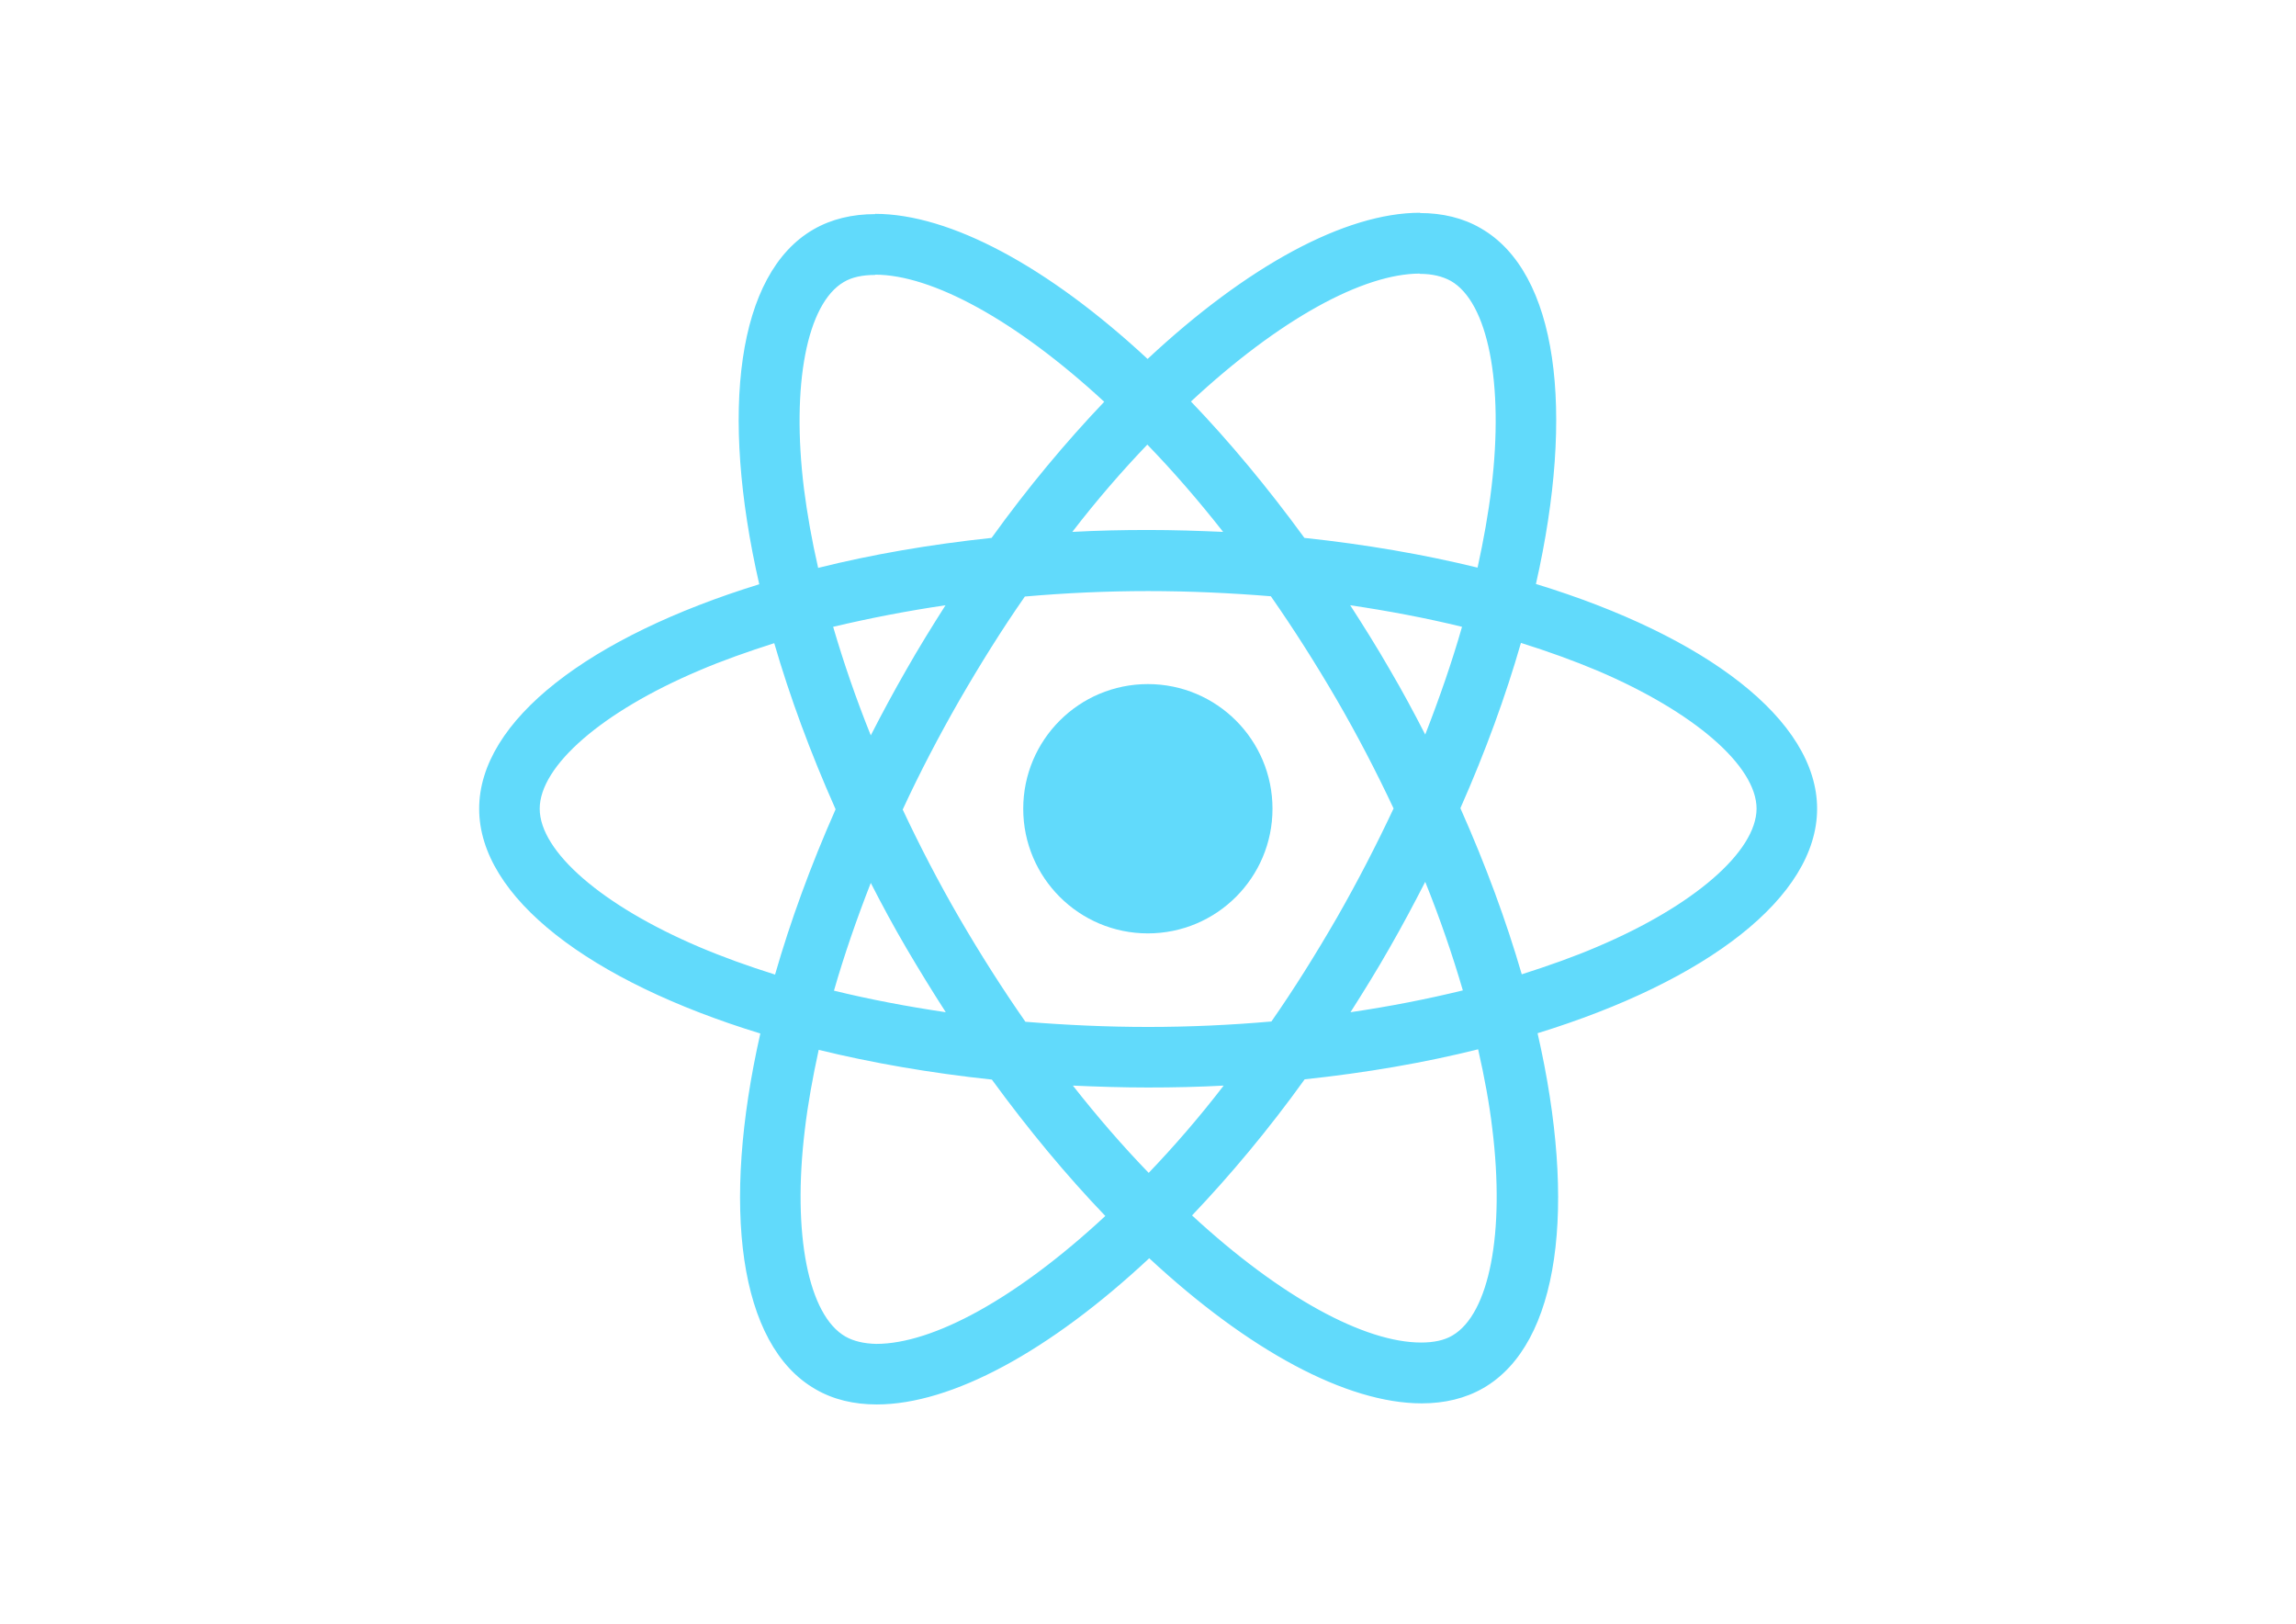
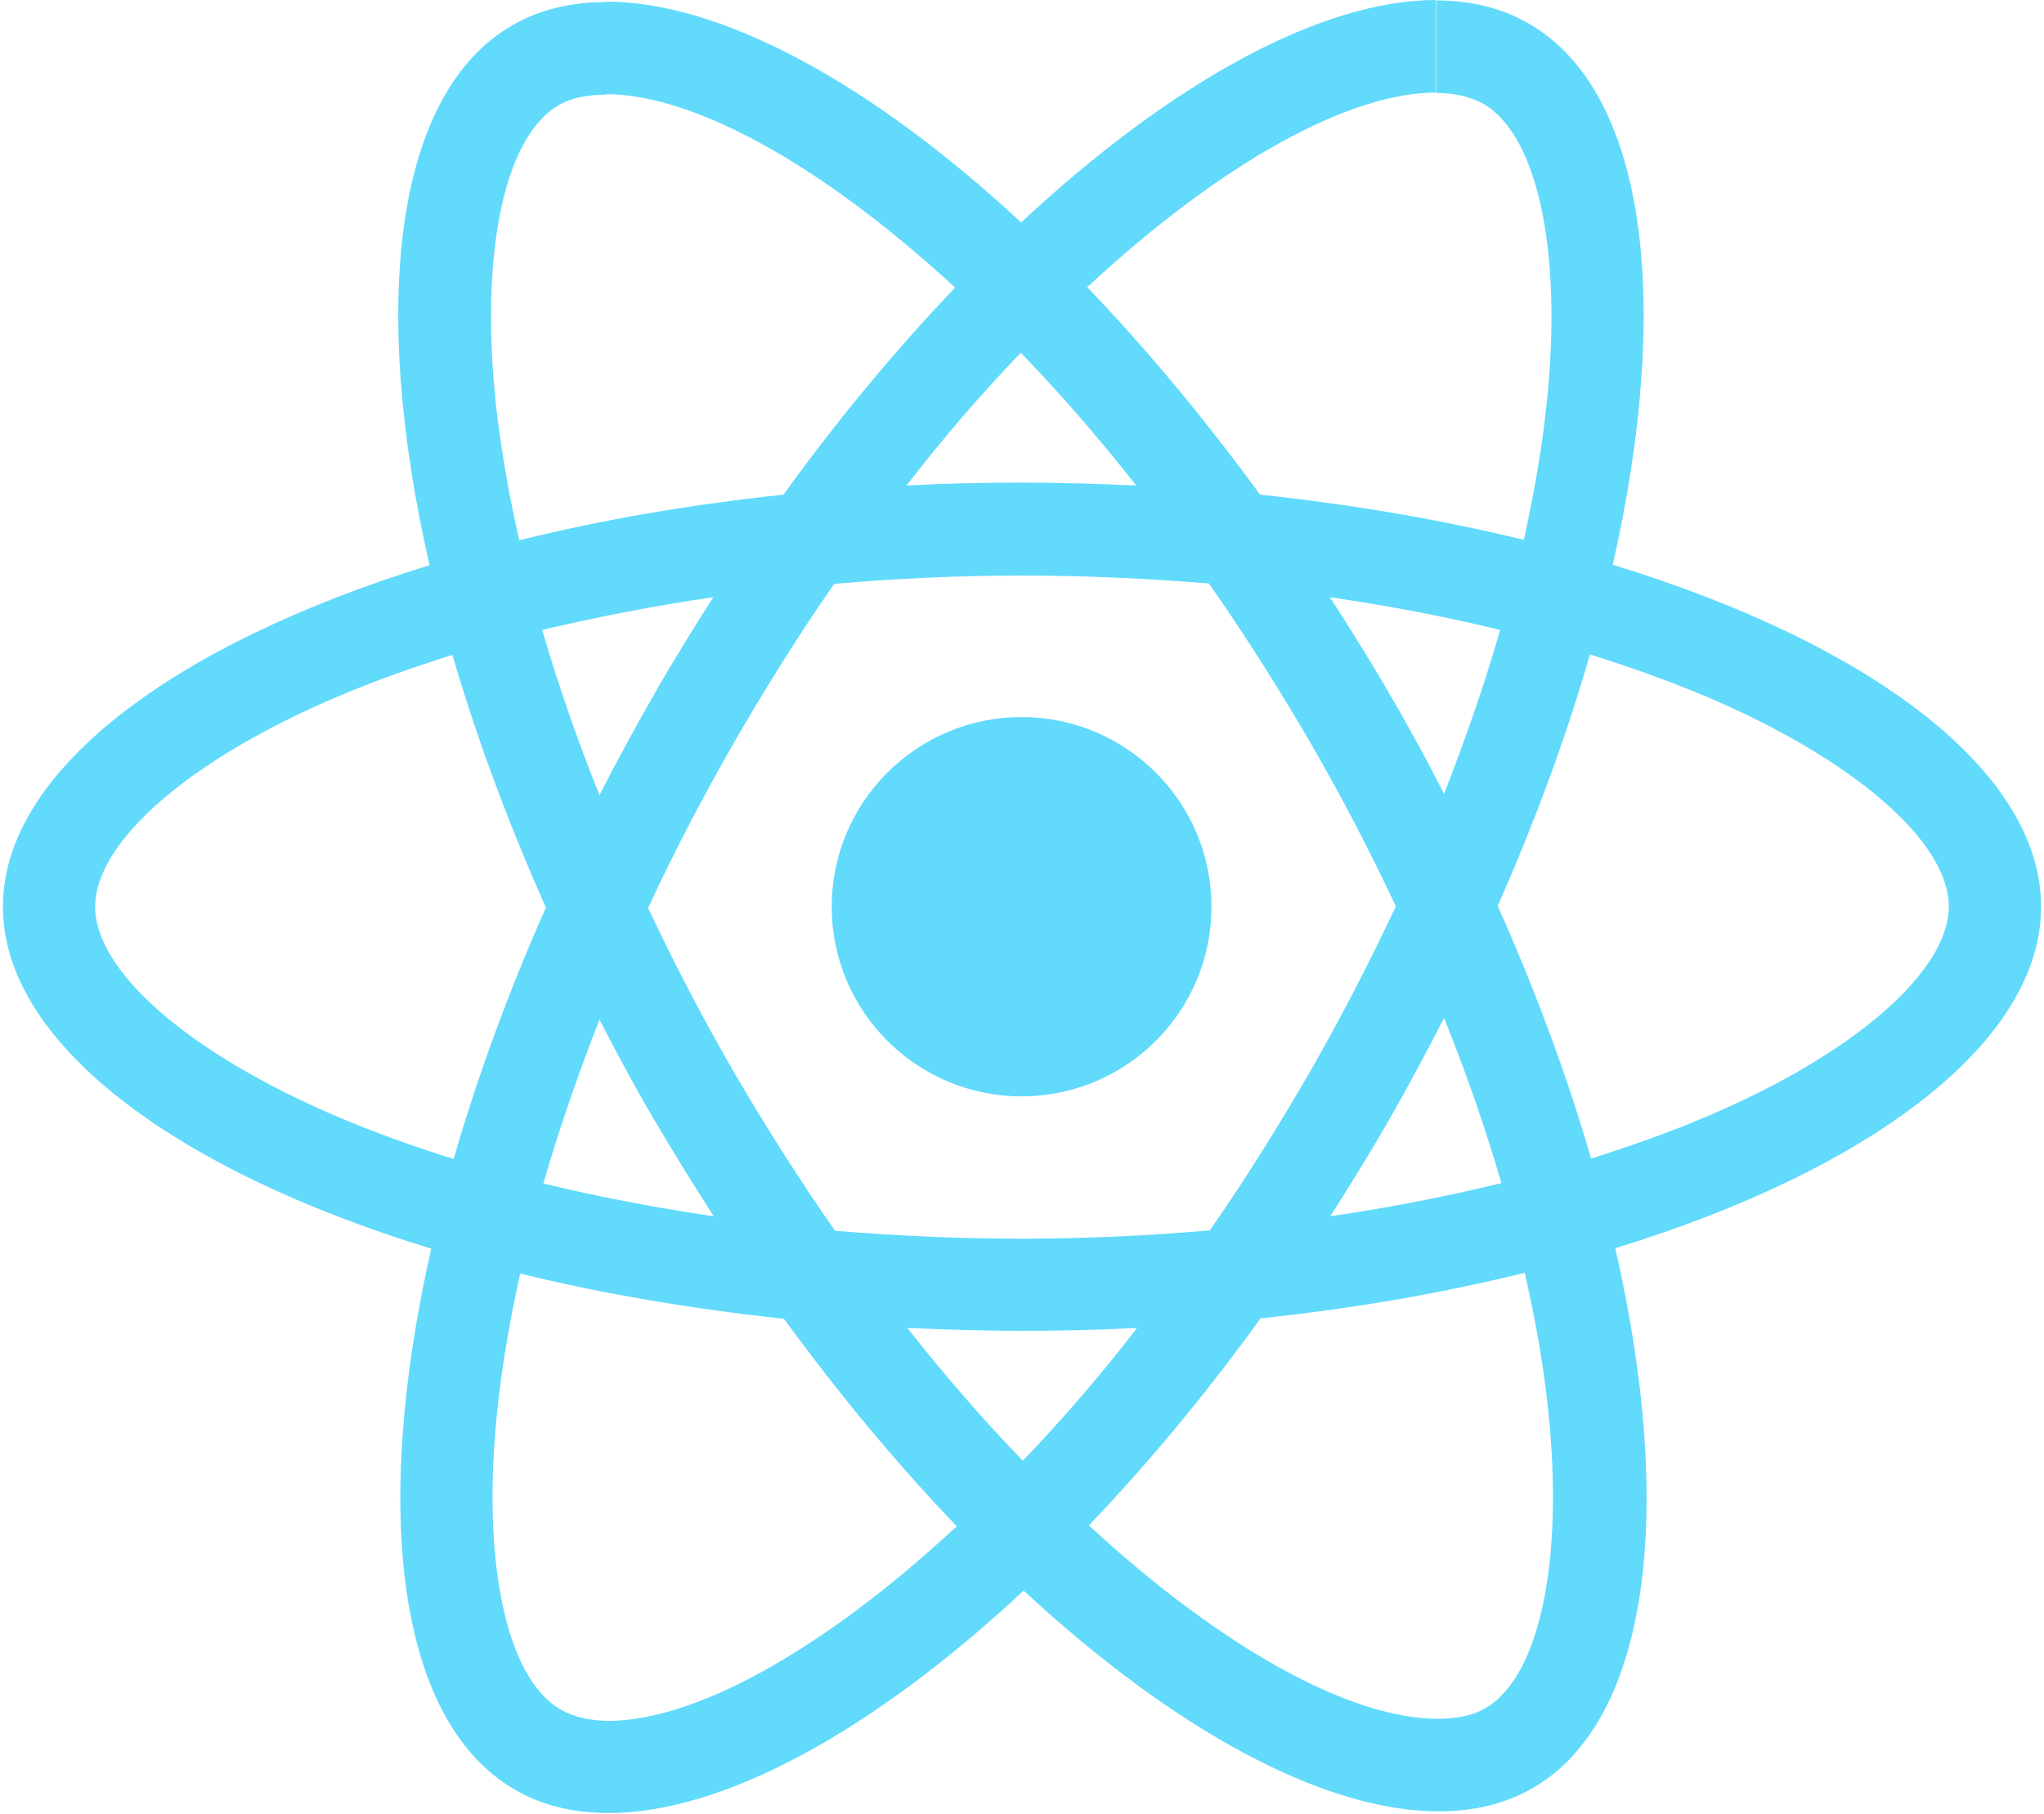
- <svg xmlns="http://www.w3.org/2000/svg" viewBox="0 0 841.9 595.3">
-   <g fill="#61DAFB">
-     <path d="M666.3 296.5c0-32.5-40.7-63.3-103.1-82.4 14.4-63.6 8-114.2-20.2-130.4-6.5-3.8-14.1-5.6-22.4-5.6v22.3c4.6 0 8.3.9 11.4 2.6 13.6 7.8 19.5 37.5 14.9 75.7-1.1 9.4-2.9 19.3-5.1 29.4-19.6-4.8-41-8.5-63.5-10.9-13.5-18.5-27.5-35.3-41.6-50 32.6-30.3 63.2-46.9 84-46.9V78c-27.5 0-63.5 19.6-99.9 53.6-36.4-33.8-72.4-53.2-99.9-53.2v22.3c20.7 0 51.4 16.5 84 46.6-14 14.7-28 31.4-41.3 49.9-22.6 2.4-44 6.1-63.6 11-2.3-10-4-19.7-5.2-29-4.7-38.2 1.1-67.9 14.6-75.8 3-1.8 6.9-2.6 11.5-2.6V78.5c-8.4 0-16 1.8-22.6 5.6-28.1 16.2-34.4 66.7-19.9 130.1-62.2 19.2-102.7 49.9-102.7 82.3 0 32.5 40.7 63.3 103.1 82.4-14.4 63.6-8 114.2 20.2 130.4 6.5 3.8 14.1 5.6 22.5 5.6 27.5 0 63.5-19.6 99.9-53.6 36.4 33.8 72.4 53.2 99.9 53.2 8.4 0 16-1.8 22.6-5.6 28.1-16.2 34.4-66.7 19.9-130.1 62-19.1 102.5-49.9 102.5-82.3zm-130.2-66.7c-3.7 12.9-8.3 26.2-13.5 39.5-4.1-8-8.4-16-13.1-24-4.6-8-9.5-15.8-14.4-23.4 14.2 2.1 27.9 4.7 41 7.9zm-45.8 106.5c-7.8 13.5-15.8 26.3-24.1 38.2-14.9 1.3-30 2-45.2 2-15.1 0-30.2-.7-45-1.9-8.3-11.9-16.4-24.6-24.2-38-7.6-13.1-14.5-26.4-20.8-39.8 6.2-13.4 13.2-26.8 20.7-39.9 7.8-13.5 15.8-26.3 24.1-38.2 14.9-1.3 30-2 45.2-2 15.1 0 30.2.7 45 1.9 8.3 11.9 16.4 24.6 24.2 38 7.6 13.1 14.5 26.4 20.8 39.8-6.3 13.4-13.2 26.8-20.7 39.9zm32.3-13c5.4 13.4 10 26.8 13.8 39.8-13.1 3.2-26.9 5.9-41.2 8 4.9-7.7 9.8-15.6 14.4-23.7 4.6-8 8.9-16.1 13-24.1zM421.2 430c-9.3-9.6-18.6-20.3-27.8-32 9 .4 18.2.7 27.5.7 9.4 0 18.7-.2 27.8-.7-9 11.7-18.3 22.4-27.5 32zm-74.4-58.9c-14.2-2.1-27.9-4.7-41-7.9 3.7-12.9 8.3-26.2 13.5-39.5 4.1 8 8.4 16 13.1 24 4.7 8 9.5 15.8 14.4 23.4zM420.7 163c9.3 9.6 18.6 20.3 27.8 32-9-.4-18.2-.7-27.5-.7-9.4 0-18.7.2-27.8.7 9-11.7 18.3-22.4 27.5-32zm-74 58.9c-4.9 7.7-9.8 15.6-14.4 23.7-4.6 8-8.9 16-13 24-5.4-13.4-10-26.8-13.8-39.8 13.1-3.1 26.9-5.8 41.2-7.9zm-90.5 125.2c-35.4-15.1-58.3-34.9-58.3-50.6 0-15.7 22.9-35.6 58.3-50.6 8.6-3.7 18-7 27.7-10.1 5.7 19.6 13.2 40 22.5 60.9-9.2 20.8-16.6 41.1-22.2 60.6-9.9-3.1-19.3-6.5-28-10.2zM310 490c-13.6-7.8-19.5-37.5-14.9-75.7 1.1-9.4 2.9-19.3 5.1-29.4 19.6 4.8 41 8.5 63.5 10.9 13.5 18.5 27.5 35.3 41.6 50-32.6 30.3-63.2 46.9-84 46.9-4.5-.1-8.3-1-11.3-2.7zm237.2-76.2c4.7 38.2-1.1 67.9-14.6 75.8-3 1.8-6.9 2.6-11.5 2.6-20.7 0-51.4-16.5-84-46.6 14-14.7 28-31.4 41.3-49.9 22.6-2.4 44-6.1 63.6-11 2.3 10.1 4.1 19.8 5.2 29.1zm38.5-66.7c-8.6 3.7-18 7-27.7 10.1-5.7-19.6-13.2-40-22.5-60.9 9.2-20.8 16.6-41.1 22.2-60.6 9.9 3.1 19.3 6.5 28.1 10.2 35.4 15.1 58.3 34.9 58.3 50.6-.1 15.7-23 35.6-58.4 50.6zM320.8 78.4z" />
-     <circle cx="420.9" cy="296.5" r="45.7" />
-     <path d="M520.5 78.1z" />
+ <svg xmlns="http://www.w3.org/2000/svg" width="80px" height="71px" viewBox="0 0 80 71" version="1.1">
+   <defs />
+   <g id="Page-1" stroke="none" stroke-width="1" fill="none" fill-rule="evenodd">
+     <g id="logo" fill="#61DAFB">
+       <g id="Group">
+         <path d="M79.886,35.493 C79.886,30.214 73.268,25.211 63.122,22.108 C65.463,11.777 64.423,3.557 59.837,0.926 C58.78,0.309 57.545,0.016 56.195,0.016 L56.195,3.639 C56.943,3.639 57.545,3.785 58.049,4.061 C60.26,5.328 61.22,10.152 60.472,16.358 C60.293,17.885 60,19.493 59.642,21.133 C56.455,20.354 52.976,19.753 49.317,19.363 C47.122,16.358 44.846,13.629 42.553,11.241 C47.854,6.319 52.829,3.622 56.211,3.622 L56.211,0 C51.74,0 45.886,3.184 39.967,8.707 C34.049,3.216 28.195,0.065 23.724,0.065 L23.724,3.687 C27.089,3.687 32.081,6.368 37.382,11.257 C35.106,13.645 32.829,16.358 30.667,19.363 C26.992,19.753 23.512,20.354 20.325,21.15 C19.951,19.525 19.675,17.95 19.48,16.439 C18.715,10.234 19.659,5.409 21.854,4.126 C22.341,3.834 22.976,3.704 23.724,3.704 L23.724,0.081 C22.358,0.081 21.122,0.374 20.049,0.991 C15.48,3.622 14.455,11.826 16.813,22.124 C6.699,25.243 0.114,30.23 0.114,35.493 C0.114,40.772 6.732,45.775 16.878,48.878 C14.537,59.209 15.577,67.428 20.163,70.06 C21.22,70.677 22.455,70.97 23.821,70.97 C28.293,70.97 34.146,67.786 40.065,62.263 C45.984,67.753 51.837,70.905 56.309,70.905 C57.675,70.905 58.911,70.612 59.984,69.995 C64.553,67.364 65.577,59.16 63.22,48.862 C73.301,45.759 79.886,40.756 79.886,35.493 L79.886,35.493 Z M58.715,24.658 C58.114,26.754 57.366,28.914 56.52,31.075 C55.854,29.775 55.154,28.476 54.39,27.176 C53.642,25.877 52.846,24.61 52.049,23.375 C54.358,23.716 56.585,24.138 58.715,24.658 L58.715,24.658 Z M51.268,41.958 C50,44.151 48.699,46.23 47.35,48.163 C44.927,48.374 42.472,48.488 40,48.488 C37.545,48.488 35.089,48.374 32.683,48.179 C31.333,46.246 30.016,44.183 28.748,42.007 C27.512,39.879 26.39,37.718 25.366,35.542 C26.374,33.365 27.512,31.188 28.732,29.06 C30,26.867 31.301,24.788 32.65,22.855 C35.073,22.644 37.528,22.53 40,22.53 C42.455,22.53 44.911,22.644 47.317,22.839 C48.667,24.772 49.984,26.835 51.252,29.012 C52.488,31.14 53.61,33.3 54.634,35.477 C53.61,37.653 52.488,39.83 51.268,41.958 L51.268,41.958 Z M56.52,39.846 C57.398,42.023 58.146,44.2 58.764,46.311 C56.634,46.831 54.39,47.27 52.065,47.611 C52.862,46.36 53.659,45.077 54.407,43.761 C55.154,42.462 55.854,41.146 56.52,39.846 L56.52,39.846 Z M40.033,57.179 C38.52,55.619 37.008,53.881 35.512,51.981 C36.976,52.046 38.472,52.094 39.984,52.094 C41.512,52.094 43.024,52.062 44.504,51.981 C43.041,53.881 41.528,55.619 40.033,57.179 L40.033,57.179 Z M27.935,47.611 C25.626,47.27 23.398,46.847 21.268,46.328 C21.87,44.232 22.618,42.072 23.463,39.911 C24.13,41.211 24.829,42.51 25.593,43.81 C26.358,45.109 27.138,46.376 27.935,47.611 L27.935,47.611 Z M39.951,13.807 C41.463,15.367 42.976,17.105 44.472,19.005 C43.008,18.94 41.512,18.892 40,18.892 C38.472,18.892 36.959,18.924 35.48,19.005 C36.943,17.105 38.455,15.367 39.951,13.807 L39.951,13.807 Z M27.919,23.375 C27.122,24.626 26.325,25.909 25.577,27.225 C24.829,28.524 24.13,29.824 23.463,31.123 C22.585,28.947 21.837,26.77 21.22,24.658 C23.35,24.155 25.593,23.716 27.919,23.375 L27.919,23.375 Z M13.203,43.712 C7.447,41.26 3.724,38.043 3.724,35.493 C3.724,32.943 7.447,29.71 13.203,27.274 C14.602,26.673 16.13,26.136 17.707,25.633 C18.634,28.817 19.854,32.13 21.366,35.525 C19.87,38.904 18.667,42.202 17.756,45.369 C16.146,44.866 14.618,44.313 13.203,43.712 L13.203,43.712 Z M21.951,66.925 C19.74,65.658 18.78,60.833 19.528,54.628 C19.707,53.101 20,51.493 20.358,49.853 C23.545,50.632 27.024,51.233 30.683,51.623 C32.878,54.628 35.154,57.357 37.447,59.745 C32.146,64.667 27.171,67.364 23.789,67.364 C23.057,67.347 22.439,67.201 21.951,66.925 L21.951,66.925 Z M60.52,54.547 C61.285,60.752 60.341,65.577 58.146,66.86 C57.659,67.152 57.024,67.282 56.276,67.282 C52.911,67.282 47.919,64.602 42.618,59.713 C44.894,57.325 47.171,54.612 49.333,51.607 C53.008,51.217 56.488,50.616 59.675,49.82 C60.049,51.461 60.341,53.036 60.52,54.547 L60.52,54.547 Z M66.78,43.712 C65.382,44.313 63.854,44.849 62.276,45.353 C61.35,42.169 60.13,38.855 58.618,35.46 C60.114,32.082 61.317,28.784 62.228,25.617 C63.837,26.12 65.366,26.673 66.797,27.274 C72.553,29.726 76.276,32.943 76.276,35.493 C76.26,38.043 72.537,41.276 66.78,43.712 L66.78,43.712 Z" id="Shape" />
+         <ellipse id="Oval" cx="39.984" cy="35.493" rx="7.431" ry="7.423" />
+       </g>
+     </g>
  </g>
</svg>
